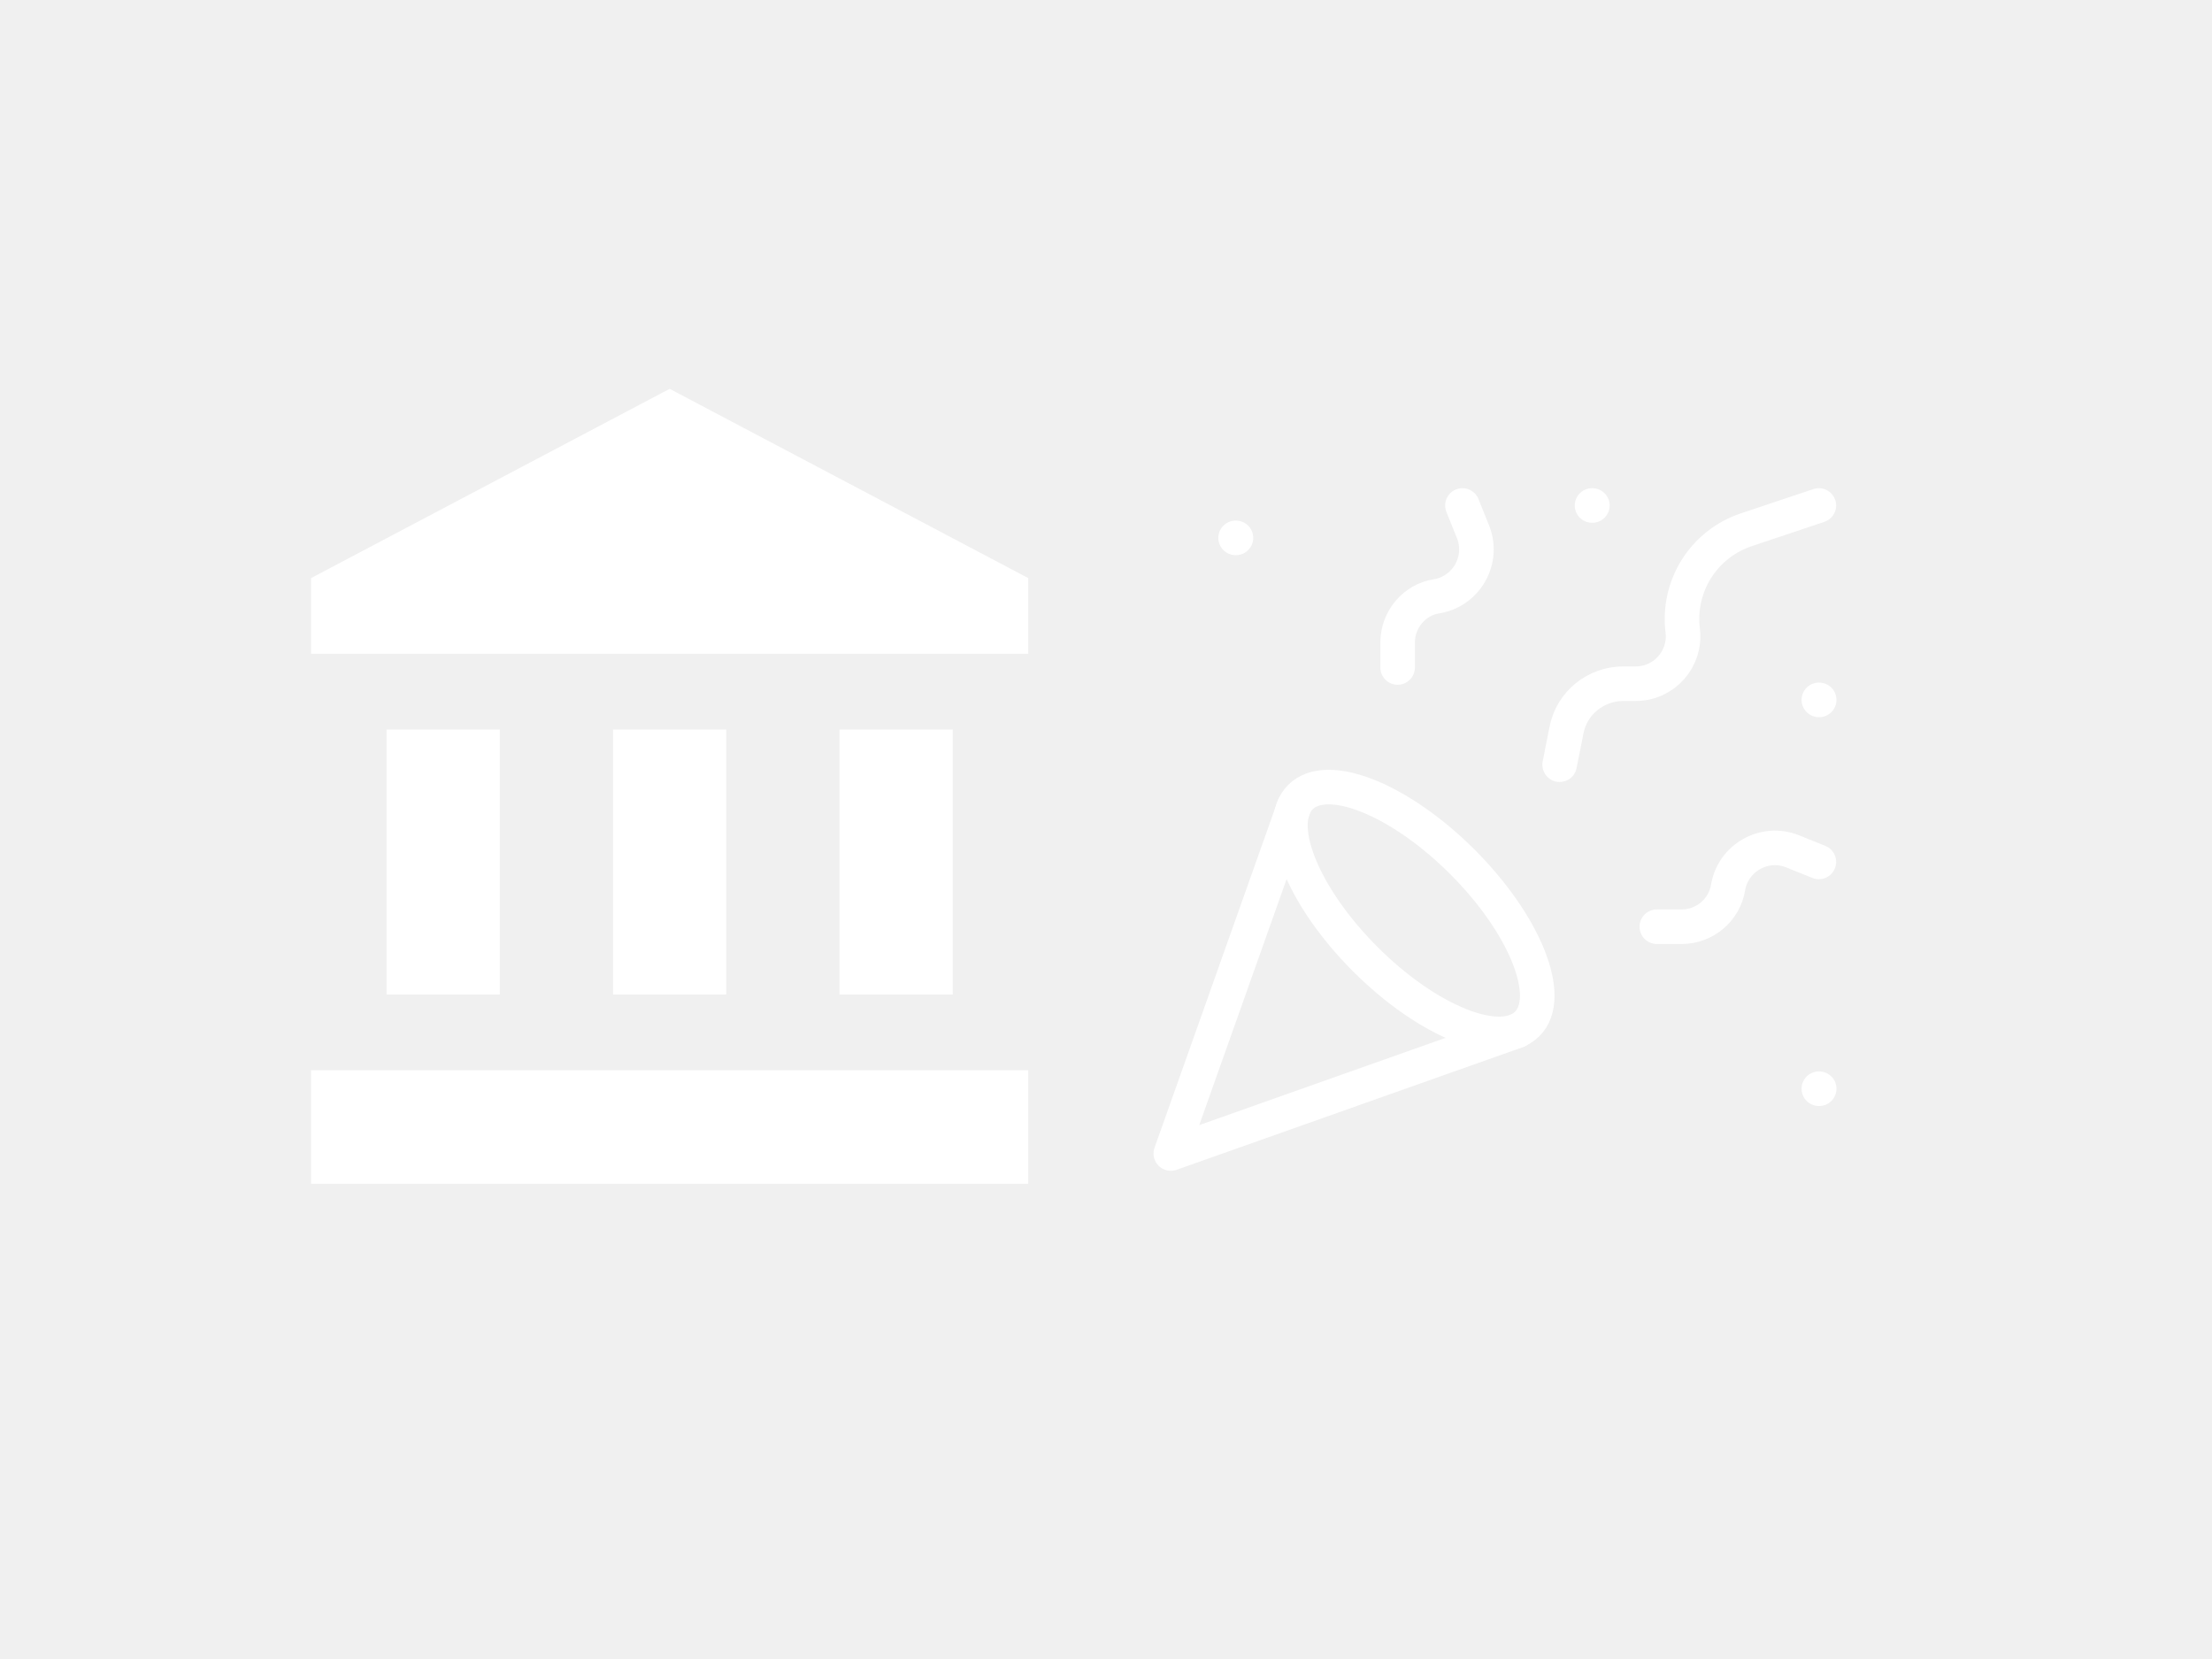
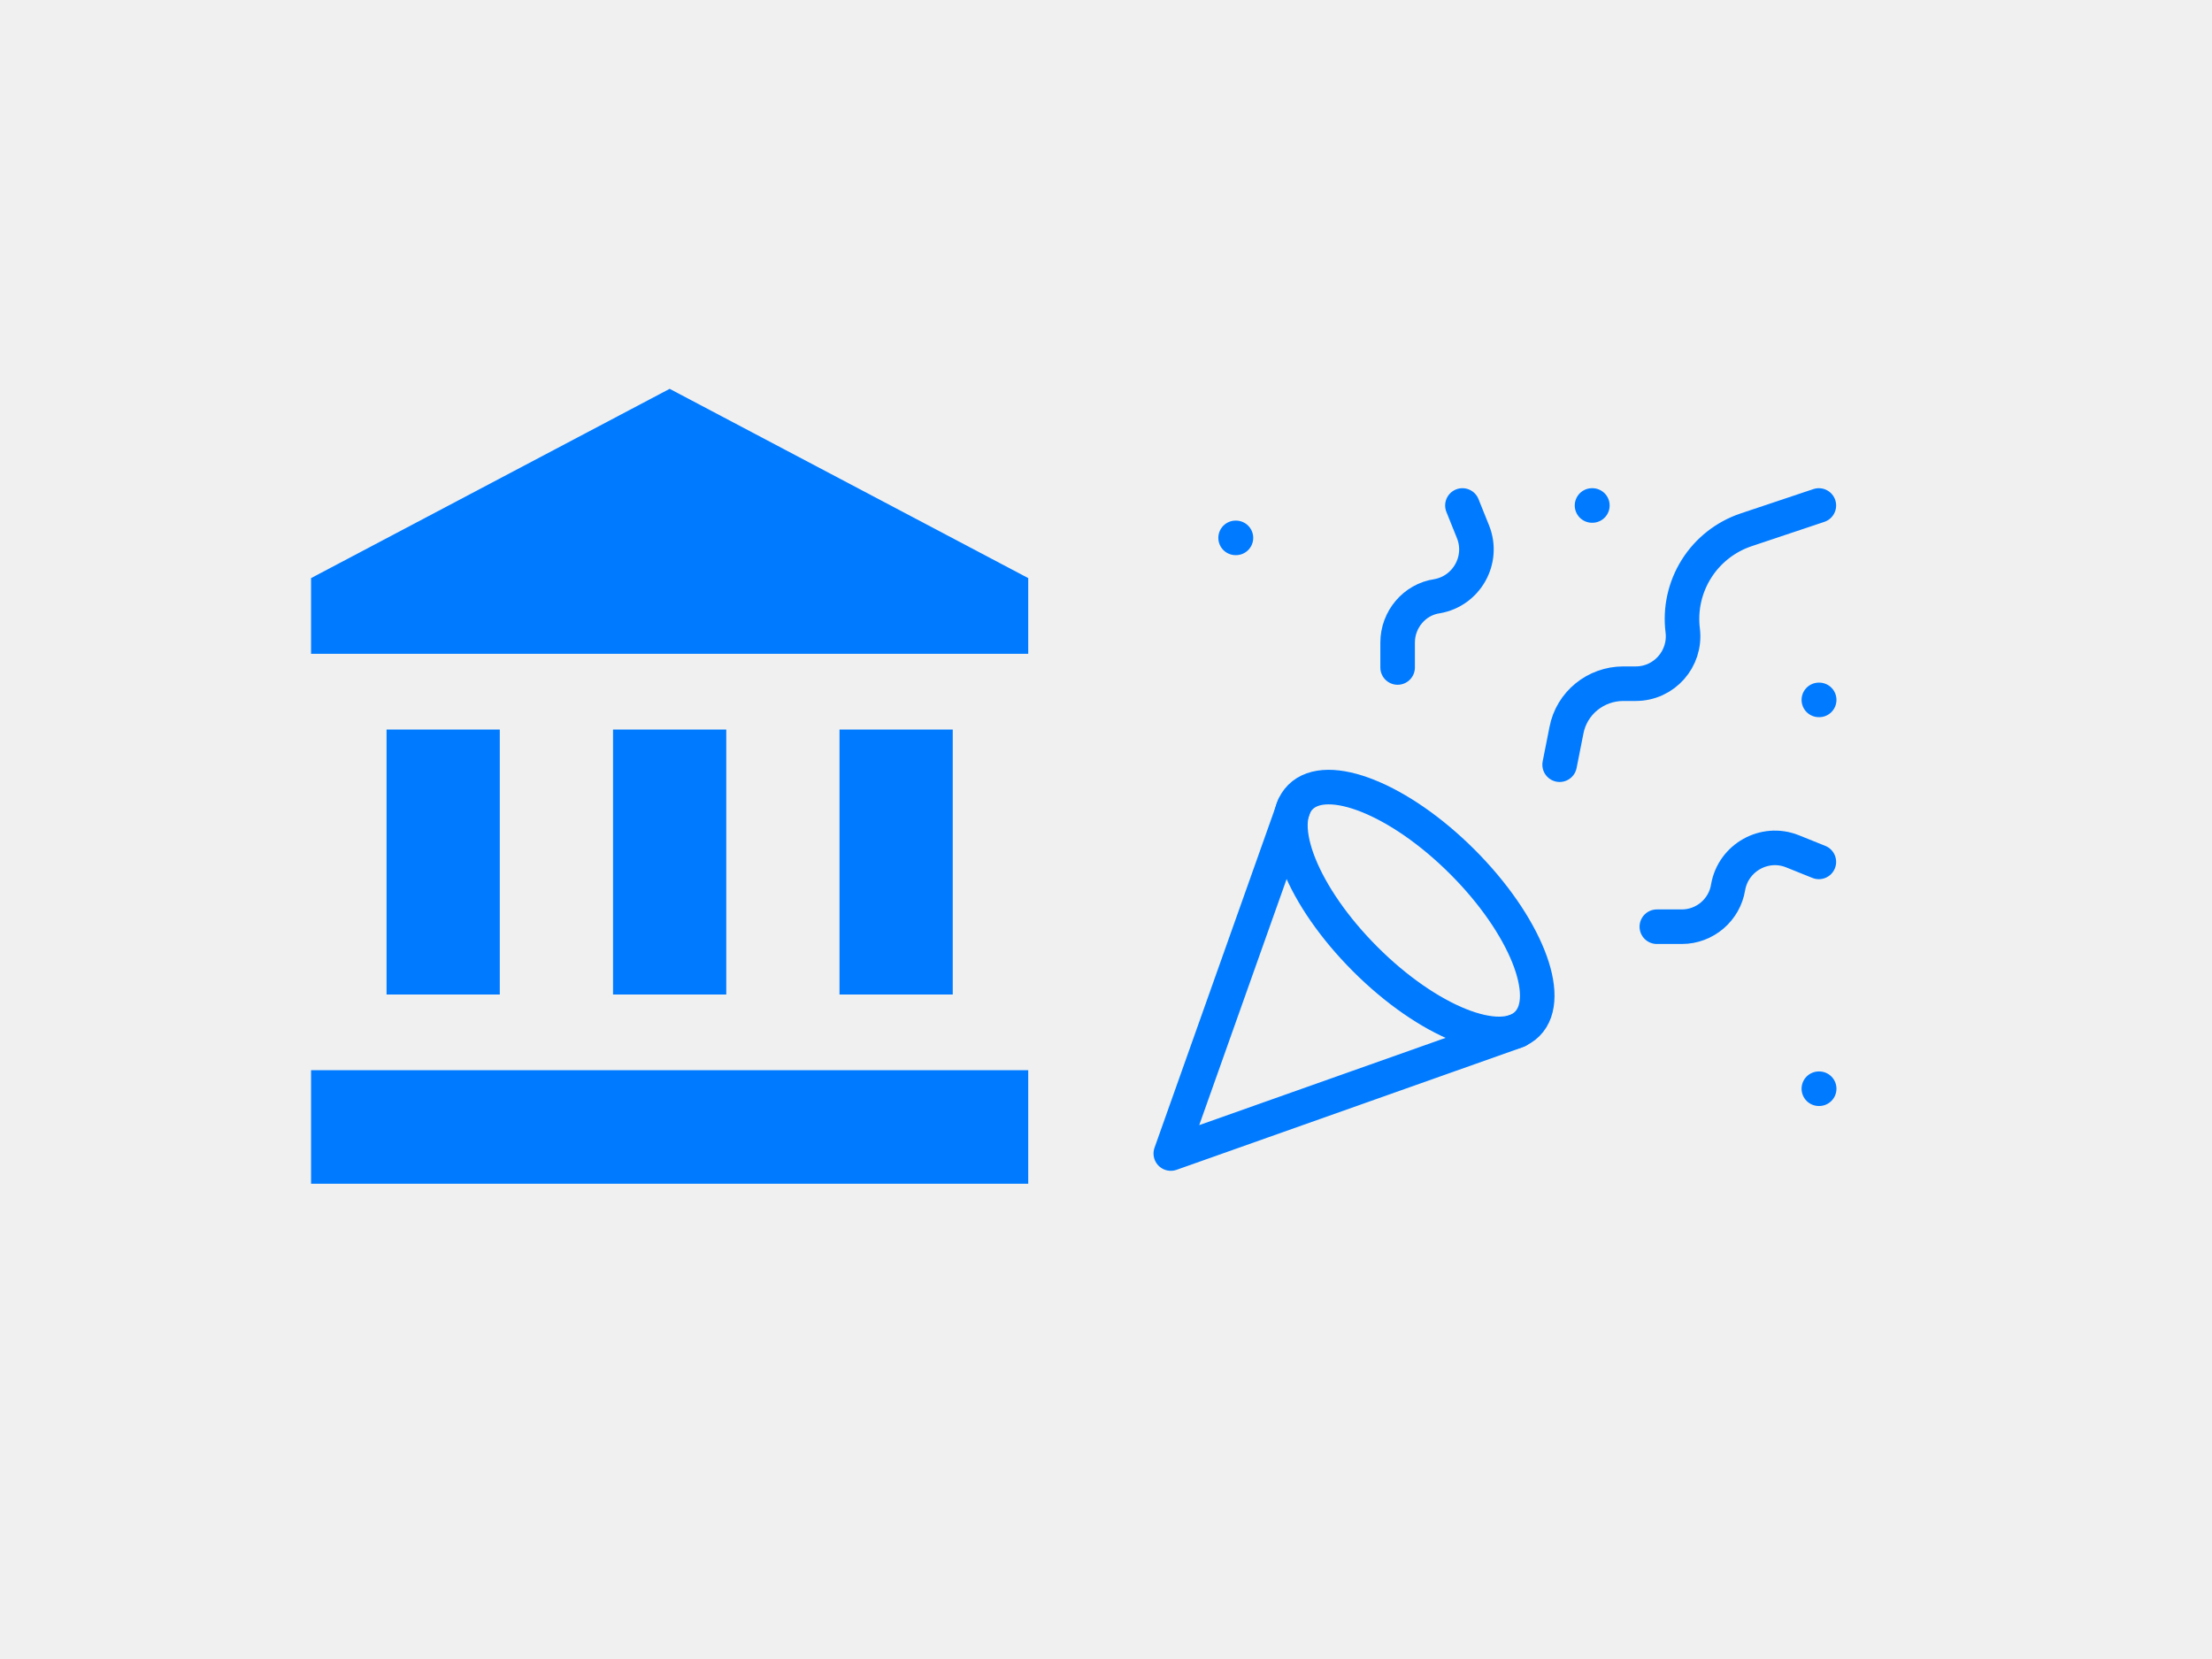
- <svg xmlns="http://www.w3.org/2000/svg" width="256" height="192" viewBox="0 0 256 192" fill="none">
-   <path d="M149.75 93.375L135.5 133.5L175.625 119.287M143 62.25H143.038M210.5 81H210.538M184.25 58.5H184.288M210.5 126H210.538M210.5 58.5L202.1 61.312C199.709 62.109 197.669 63.711 196.328 65.845C194.987 67.979 194.43 70.513 194.75 73.013C195.125 76.237 192.613 79.125 189.313 79.125H187.888C184.663 79.125 181.888 81.375 181.288 84.525L180.5 88.5M210.5 99.75L207.425 98.513C204.2 97.237 200.6 99.263 200 102.675C199.588 105.3 197.3 107.25 194.638 107.25H191.75M169.25 58.5L170.487 61.575C171.762 64.8 169.738 68.4 166.325 69C163.7 69.375 161.75 71.7 161.75 74.362V77.25" stroke="white" stroke-width="4" stroke-linecap="round" stroke-linejoin="round" />
-   <path d="M169.25 99.75C176.488 106.988 179.863 115.388 176.75 118.5C173.638 121.613 165.238 118.238 158 111C150.763 103.763 147.388 95.362 150.5 92.25C153.613 89.138 162.013 92.513 169.25 99.75Z" stroke="white" stroke-width="4" stroke-linecap="round" stroke-linejoin="round" />
-   <path d="M77.5 45L36 66.905V75.667H119V66.905M97.158 84.429V115.095H110.263V84.429M36 137H119V123.857H36M70.947 84.429V115.095H84.053V84.429M44.737 84.429V115.095H57.842V84.429H44.737Z" fill="white" />
+ <svg xmlns="http://www.w3.org/2000/svg" width="256" height="192" viewBox="0 0 256 192" fill="none" version="1.1" id="svg8">
+   <defs id="defs12" />
+   <path d="M149.75 93.375L135.5 133.5L175.625 119.287M143 62.25H143.038M210.5 81H210.538M184.25 58.5H184.288M210.5 126H210.538M210.5 58.5L202.1 61.312C199.709 62.109 197.669 63.711 196.328 65.845C194.987 67.979 194.43 70.513 194.75 73.013C195.125 76.237 192.613 79.125 189.313 79.125H187.888C184.663 79.125 181.888 81.375 181.288 84.525L180.5 88.5M210.5 99.75L207.425 98.513C204.2 97.237 200.6 99.263 200 102.675C199.588 105.3 197.3 107.25 194.638 107.25H191.75M169.25 58.5L170.487 61.575C171.762 64.8 169.738 68.4 166.325 69C163.7 69.375 161.75 71.7 161.75 74.362V77.25" stroke="white" stroke-width="4" stroke-linecap="round" stroke-linejoin="round" id="path2" style="stroke:#007bff;stroke-opacity:1" />
+   <path d="M169.25 99.75C176.488 106.988 179.863 115.388 176.75 118.5C173.638 121.613 165.238 118.238 158 111C150.763 103.763 147.388 95.362 150.5 92.25C153.613 89.138 162.013 92.513 169.25 99.75Z" stroke="white" stroke-width="4" stroke-linecap="round" stroke-linejoin="round" id="path4" style="stroke:#007bff;stroke-opacity:1" />
+   <path d="M77.5 45L36 66.905V75.667H119V66.905M97.158 84.429V115.095H110.263V84.429M36 137H119V123.857H36M70.947 84.429V115.095H84.053V84.429M44.737 84.429V115.095H57.842V84.429H44.737Z" fill="white" id="path6" style="fill:#007bff;fill-opacity:1" />
</svg>
